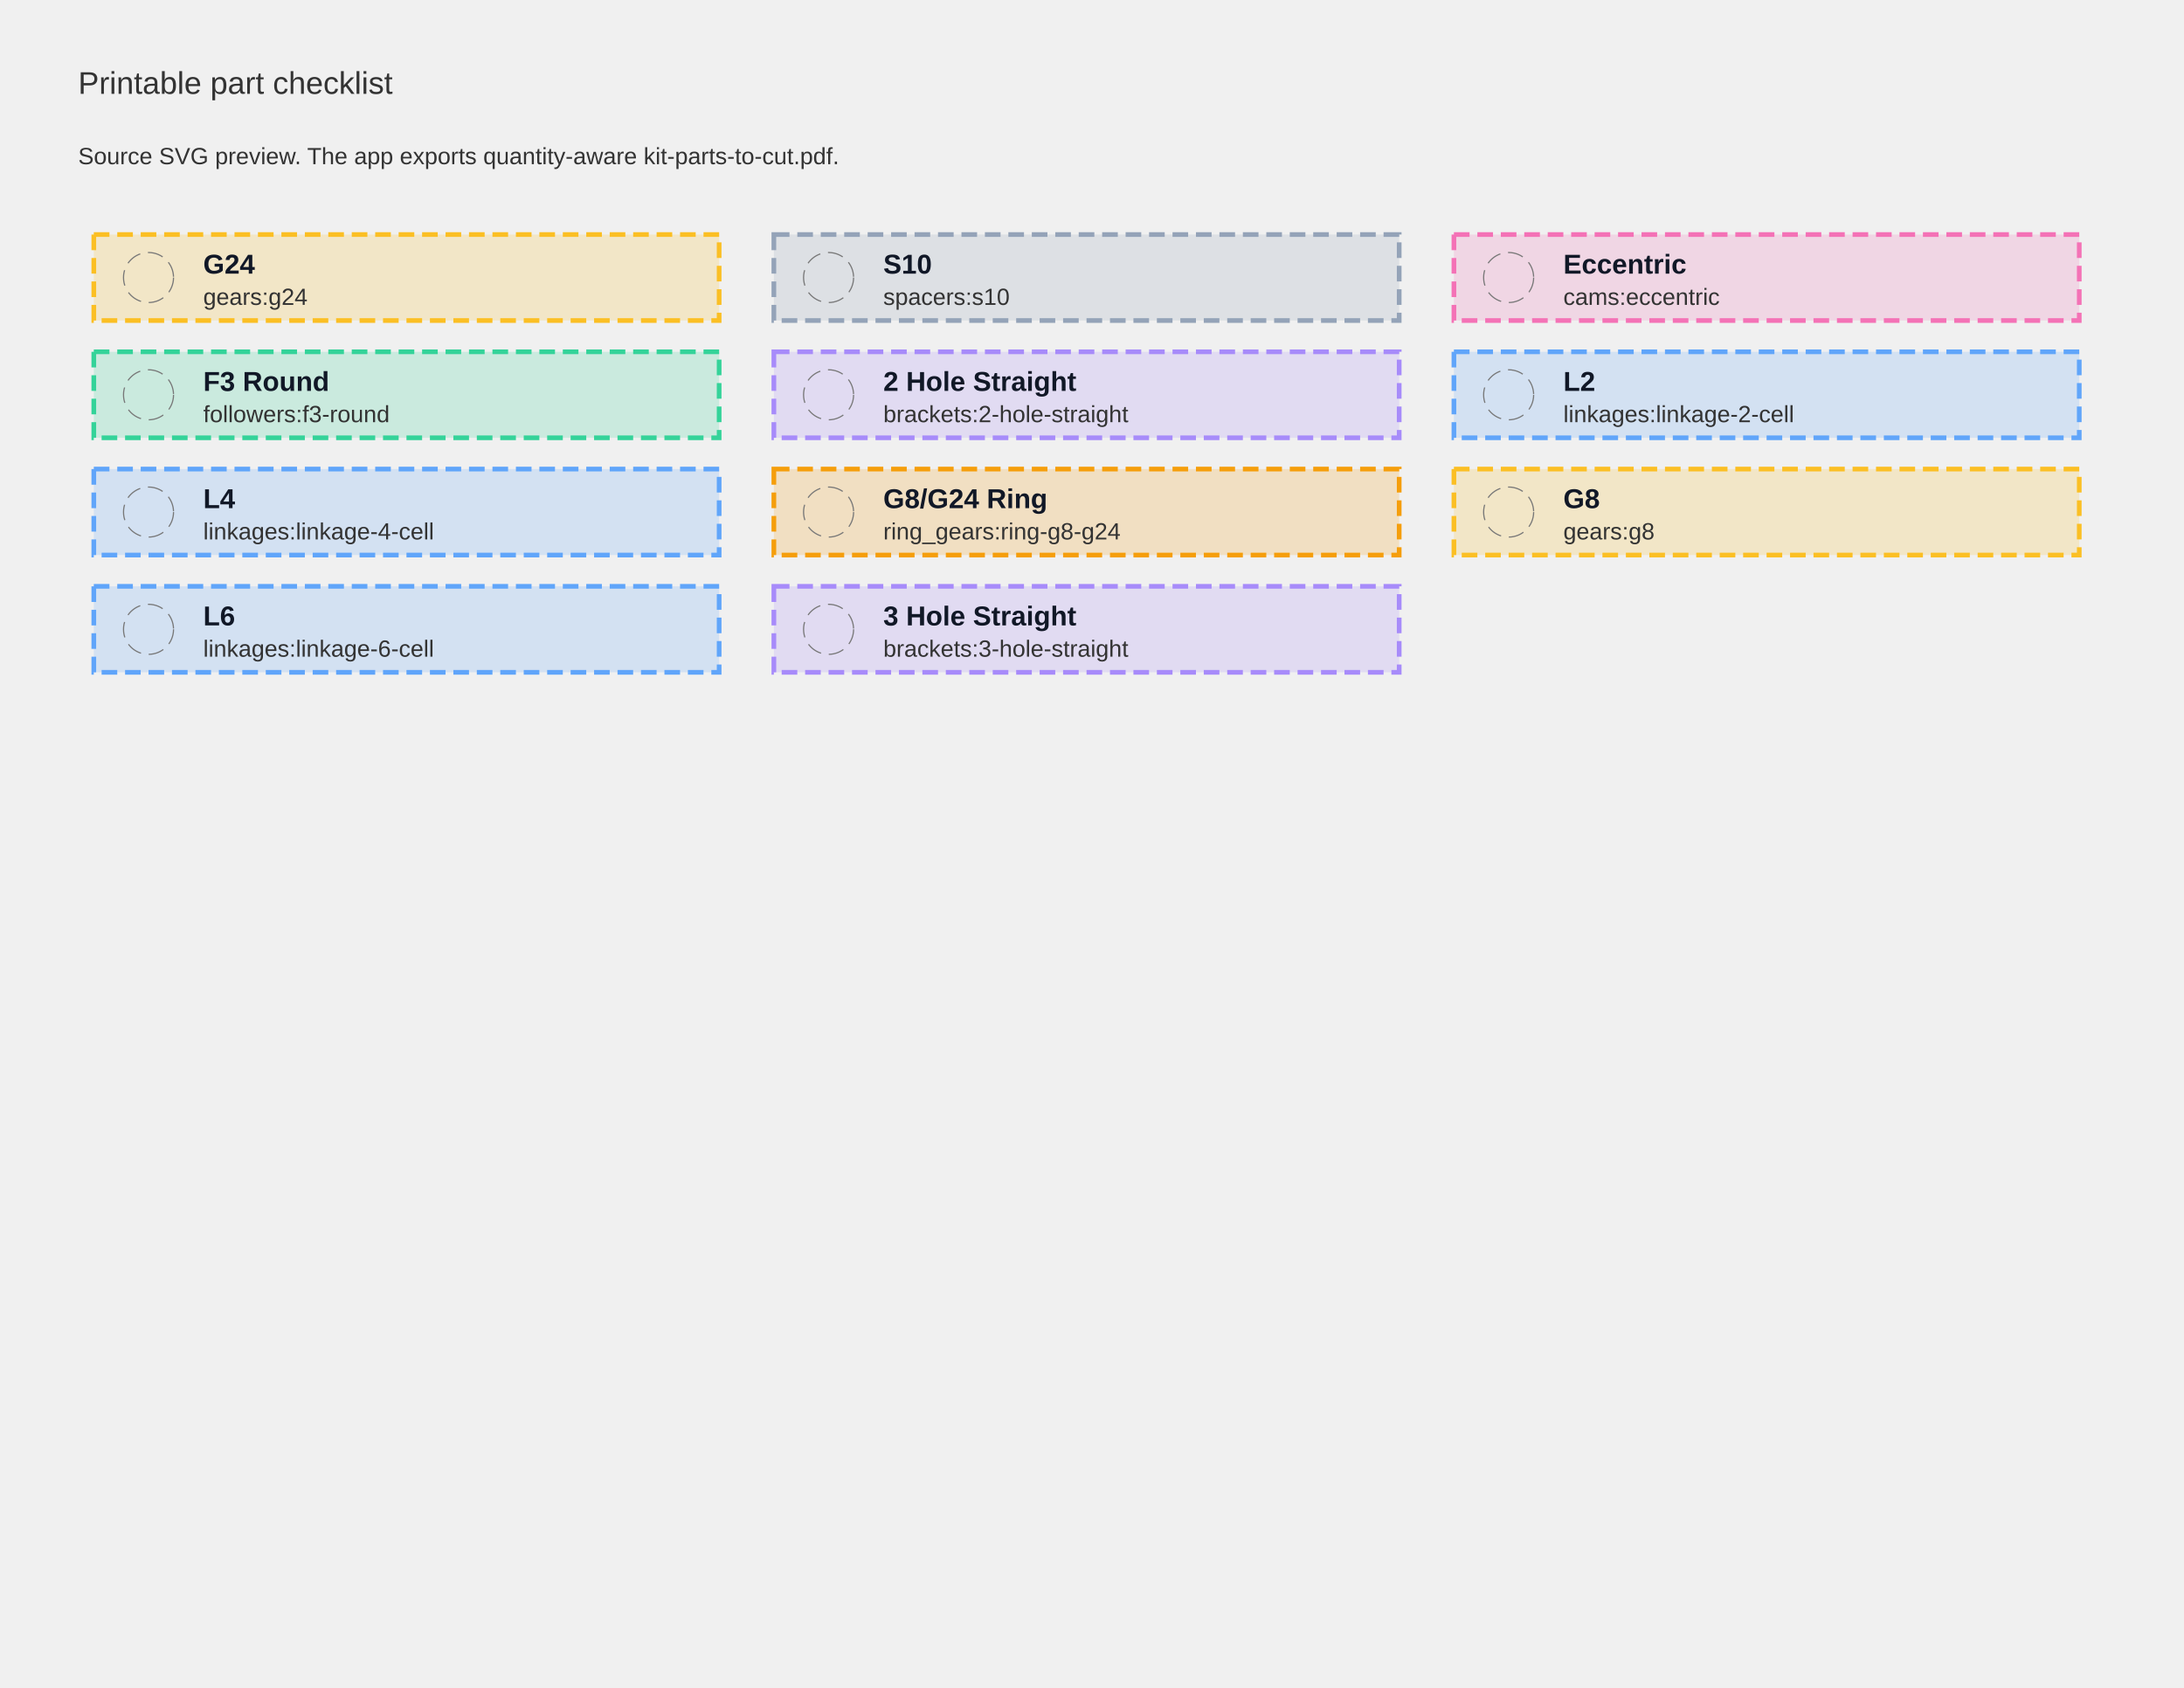
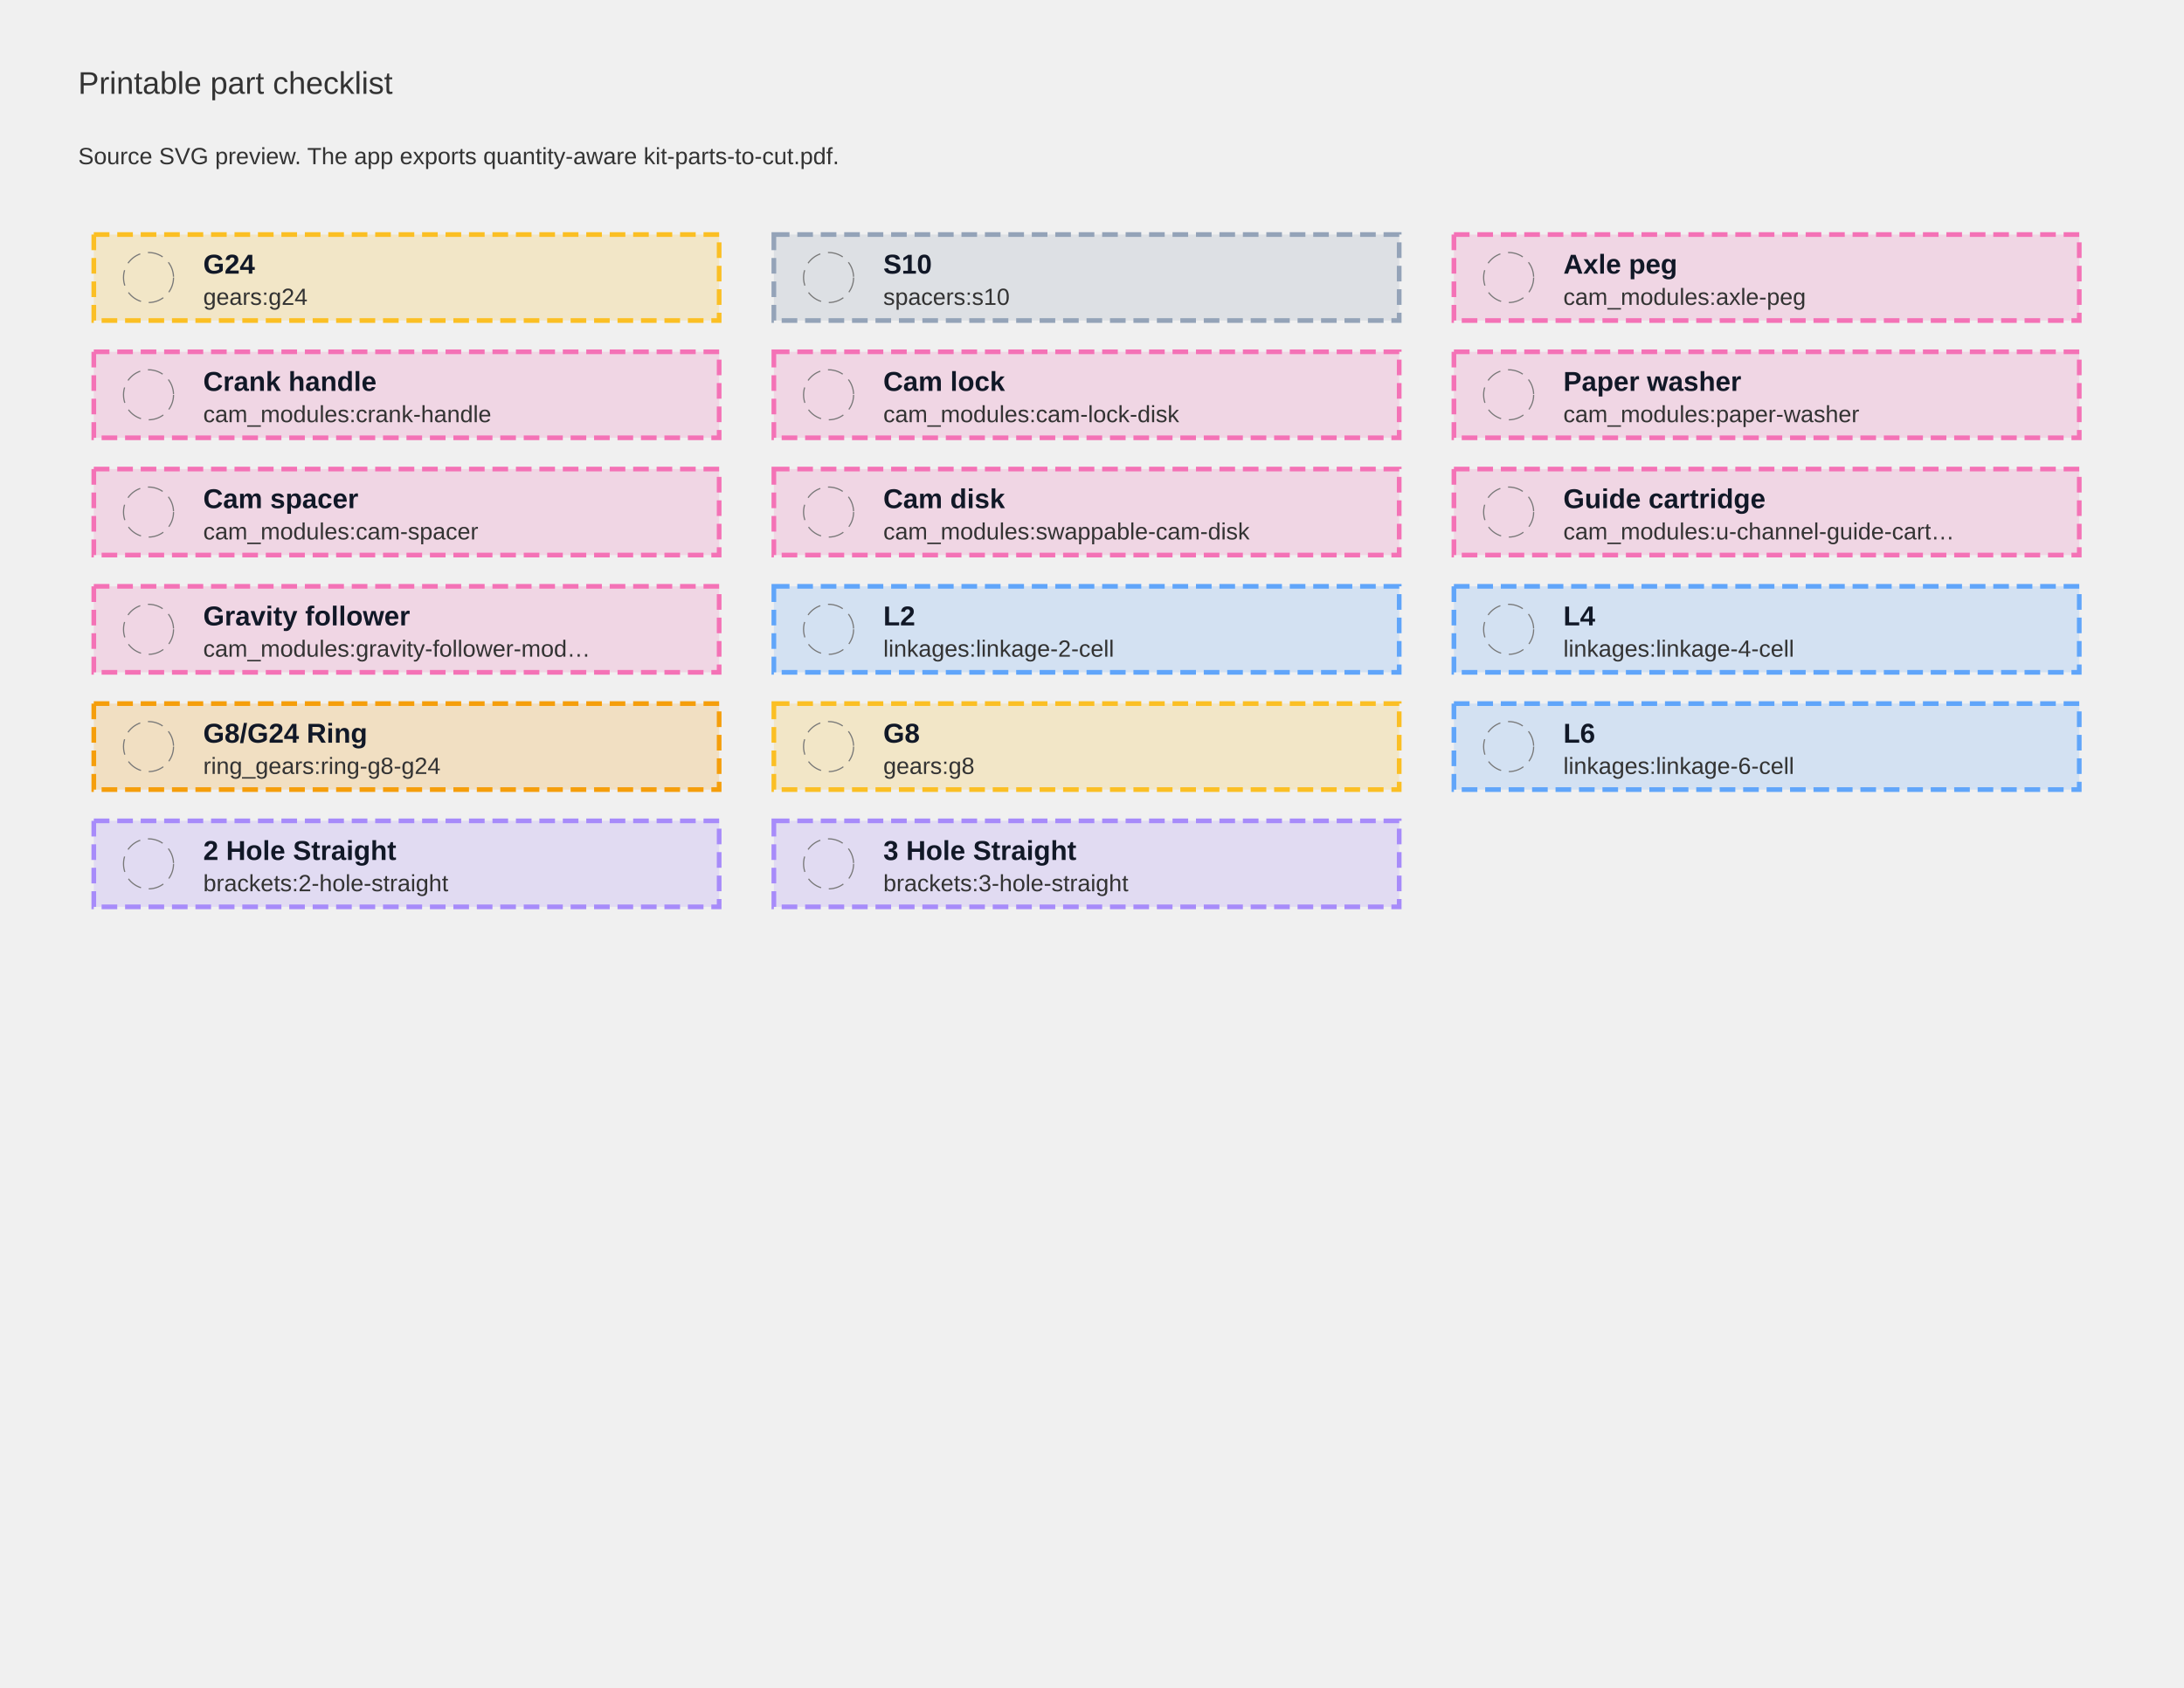
<svg xmlns="http://www.w3.org/2000/svg" version="1.1" width="279.4mm" height="215.9mm" viewBox="0 0 279.4 215.9" data-profile-key="motionsmith-ms4n" data-grid-pitch-mm="20" data-hole-diameter-mm="4">
  <defs>
    <style>
      .cut { fill: none; stroke: #ed1c24; stroke-width: 0.25; stroke-miterlimit: 10; }
      .drill { fill: none; stroke: #0071bc; stroke-width: 0.2; stroke-miterlimit: 10; }
      .score { fill: none; stroke: #777777; stroke-width: 0.15; stroke-dasharray: 2 1; }
      .label { fill: #333333; font-family: Arial, Helvetica, sans-serif; font-size: 4px; }
      .engrave { fill: #008000; font-family: Arial, Helvetica, sans-serif; font-size: 3.2px; font-weight: bold; }
      .tiny { fill: #333333; font-family: Arial, Helvetica, sans-serif; font-size: 3px; }
      .small { fill: #333333; font-family: Arial, Helvetica, sans-serif; font-size: 3.6px; }
      .step-title { fill: #111827; font-family: Arial, Helvetica, sans-serif; font-size: 5px; font-weight: bold; }
      .part-card-label { fill: #111827; font-family: Arial, Helvetica, sans-serif; font-size: 3.5px; font-weight: bold; }
      .coord-label { fill: #111827; font-family: Arial, Helvetica, sans-serif; font-size: 6px; font-weight: bold; }
      .paper { fill: #ffffff; stroke: none; }
    </style>
  </defs>
  <text x="10" y="12" class="label" text-anchor="start">Printable part checklist</text>
  <text x="10" y="21" class="tiny" text-anchor="start">Source SVG preview. The app exports quantity-aware kit-parts-to-cut.pdf.</text>
  <rect x="12" y="30" width="80" height="11" class="score part-card" style="fill:#fbbf24;fill-opacity:0.2;stroke:#fbbf24;stroke-width:0.6" data-part-key="gears:g24" data-part-index="1" />
  <circle cx="19" cy="35.5" r="3.2" class="score part-token" data-part-key="gears:g24" data-part-index="1" />
  <text x="26" y="35" class="part-card-label" text-anchor="start">G24</text>
  <text x="26" y="39" class="tiny" text-anchor="start">gears:g24</text>
  <rect x="99" y="30" width="80" height="11" class="score part-card" style="fill:#94a3b8;fill-opacity:0.2;stroke:#94a3b8;stroke-width:0.6" data-part-key="spacers:s10" data-part-index="2" />
  <circle cx="106" cy="35.5" r="3.2" class="score part-token" data-part-key="spacers:s10" data-part-index="2" />
  <text x="113" y="35" class="part-card-label" text-anchor="start">S10</text>
  <text x="113" y="39" class="tiny" text-anchor="start">spacers:s10</text>
-   <rect x="186" y="30" width="80" height="11" class="score part-card" style="fill:#f472b6;fill-opacity:0.2;stroke:#f472b6;stroke-width:0.6" data-part-key="cams:eccentric" data-part-index="3" />
-   <circle cx="193" cy="35.5" r="3.2" class="score part-token" data-part-key="cams:eccentric" data-part-index="3" />
-   <text x="200" y="35" class="part-card-label" text-anchor="start">Eccentric</text>
-   <text x="200" y="39" class="tiny" text-anchor="start">cams:eccentric</text>
-   <rect x="12" y="45" width="80" height="11" class="score part-card" style="fill:#34d399;fill-opacity:0.2;stroke:#34d399;stroke-width:0.6" data-part-key="followers:f3-round" data-part-index="4" />
-   <circle cx="19" cy="50.5" r="3.2" class="score part-token" data-part-key="followers:f3-round" data-part-index="4" />
-   <text x="26" y="50" class="part-card-label" text-anchor="start">F3 Round</text>
-   <text x="26" y="54" class="tiny" text-anchor="start">followers:f3-round</text>
-   <rect x="99" y="45" width="80" height="11" class="score part-card" style="fill:#a78bfa;fill-opacity:0.2;stroke:#a78bfa;stroke-width:0.6" data-part-key="brackets:2-hole-straight" data-part-index="5" />
-   <circle cx="106" cy="50.5" r="3.2" class="score part-token" data-part-key="brackets:2-hole-straight" data-part-index="5" />
-   <text x="113" y="50" class="part-card-label" text-anchor="start">2 Hole Straight</text>
-   <text x="113" y="54" class="tiny" text-anchor="start">brackets:2-hole-straight</text>
-   <rect x="186" y="45" width="80" height="11" class="score part-card" style="fill:#60a5fa;fill-opacity:0.2;stroke:#60a5fa;stroke-width:0.6" data-part-key="linkages:linkage-2-cell" data-part-index="6" />
-   <circle cx="193" cy="50.5" r="3.2" class="score part-token" data-part-key="linkages:linkage-2-cell" data-part-index="6" />
-   <text x="200" y="50" class="part-card-label" text-anchor="start">L2</text>
-   <text x="200" y="54" class="tiny" text-anchor="start">linkages:linkage-2-cell</text>
-   <rect x="12" y="60" width="80" height="11" class="score part-card" style="fill:#60a5fa;fill-opacity:0.2;stroke:#60a5fa;stroke-width:0.6" data-part-key="linkages:linkage-4-cell" data-part-index="7" />
-   <circle cx="19" cy="65.5" r="3.2" class="score part-token" data-part-key="linkages:linkage-4-cell" data-part-index="7" />
-   <text x="26" y="65" class="part-card-label" text-anchor="start">L4</text>
-   <text x="26" y="69" class="tiny" text-anchor="start">linkages:linkage-4-cell</text>
-   <rect x="99" y="60" width="80" height="11" class="score part-card" style="fill:#f59e0b;fill-opacity:0.2;stroke:#f59e0b;stroke-width:0.6" data-part-key="ring_gears:ring-g8-g24" data-part-index="8" />
-   <circle cx="106" cy="65.5" r="3.2" class="score part-token" data-part-key="ring_gears:ring-g8-g24" data-part-index="8" />
-   <text x="113" y="65" class="part-card-label" text-anchor="start">G8/G24 Ring</text>
-   <text x="113" y="69" class="tiny" text-anchor="start">ring_gears:ring-g8-g24</text>
-   <rect x="186" y="60" width="80" height="11" class="score part-card" style="fill:#fbbf24;fill-opacity:0.2;stroke:#fbbf24;stroke-width:0.6" data-part-key="gears:g8" data-part-index="9" />
-   <circle cx="193" cy="65.5" r="3.2" class="score part-token" data-part-key="gears:g8" data-part-index="9" />
-   <text x="200" y="65" class="part-card-label" text-anchor="start">G8</text>
-   <text x="200" y="69" class="tiny" text-anchor="start">gears:g8</text>
-   <rect x="12" y="75" width="80" height="11" class="score part-card" style="fill:#60a5fa;fill-opacity:0.2;stroke:#60a5fa;stroke-width:0.6" data-part-key="linkages:linkage-6-cell" data-part-index="10" />
-   <circle cx="19" cy="80.5" r="3.2" class="score part-token" data-part-key="linkages:linkage-6-cell" data-part-index="10" />
-   <text x="26" y="80" class="part-card-label" text-anchor="start">L6</text>
-   <text x="26" y="84" class="tiny" text-anchor="start">linkages:linkage-6-cell</text>
-   <rect x="99" y="75" width="80" height="11" class="score part-card" style="fill:#a78bfa;fill-opacity:0.2;stroke:#a78bfa;stroke-width:0.6" data-part-key="brackets:3-hole-straight" data-part-index="11" />
-   <circle cx="106" cy="80.5" r="3.2" class="score part-token" data-part-key="brackets:3-hole-straight" data-part-index="11" />
-   <text x="113" y="80" class="part-card-label" text-anchor="start">3 Hole Straight</text>
-   <text x="113" y="84" class="tiny" text-anchor="start">brackets:3-hole-straight</text>
+   <rect x="186" y="30" width="80" height="11" class="score part-card" style="fill:#f472b6;fill-opacity:0.2;stroke:#f472b6;stroke-width:0.6" data-part-key="cam_modules:axle-peg" data-part-index="3" />
+   <circle cx="193" cy="35.5" r="3.2" class="score part-token" data-part-key="cam_modules:axle-peg" data-part-index="3" />
+   <text x="200" y="35" class="part-card-label" text-anchor="start">Axle peg</text>
+   <text x="200" y="39" class="tiny" text-anchor="start">cam_modules:axle-peg</text>
+   <rect x="12" y="45" width="80" height="11" class="score part-card" style="fill:#f472b6;fill-opacity:0.2;stroke:#f472b6;stroke-width:0.6" data-part-key="cam_modules:crank-handle" data-part-index="4" />
+   <circle cx="19" cy="50.5" r="3.2" class="score part-token" data-part-key="cam_modules:crank-handle" data-part-index="4" />
+   <text x="26" y="50" class="part-card-label" text-anchor="start">Crank handle</text>
+   <text x="26" y="54" class="tiny" text-anchor="start">cam_modules:crank-handle</text>
+   <rect x="99" y="45" width="80" height="11" class="score part-card" style="fill:#f472b6;fill-opacity:0.2;stroke:#f472b6;stroke-width:0.6" data-part-key="cam_modules:cam-lock-disk" data-part-index="5" />
+   <circle cx="106" cy="50.5" r="3.2" class="score part-token" data-part-key="cam_modules:cam-lock-disk" data-part-index="5" />
+   <text x="113" y="50" class="part-card-label" text-anchor="start">Cam lock</text>
+   <text x="113" y="54" class="tiny" text-anchor="start">cam_modules:cam-lock-disk</text>
+   <rect x="186" y="45" width="80" height="11" class="score part-card" style="fill:#f472b6;fill-opacity:0.2;stroke:#f472b6;stroke-width:0.6" data-part-key="cam_modules:paper-washer" data-part-index="6" />
+   <circle cx="193" cy="50.5" r="3.2" class="score part-token" data-part-key="cam_modules:paper-washer" data-part-index="6" />
+   <text x="200" y="50" class="part-card-label" text-anchor="start">Paper washer</text>
+   <text x="200" y="54" class="tiny" text-anchor="start">cam_modules:paper-washer</text>
+   <rect x="12" y="60" width="80" height="11" class="score part-card" style="fill:#f472b6;fill-opacity:0.2;stroke:#f472b6;stroke-width:0.6" data-part-key="cam_modules:cam-spacer" data-part-index="7" />
+   <circle cx="19" cy="65.5" r="3.2" class="score part-token" data-part-key="cam_modules:cam-spacer" data-part-index="7" />
+   <text x="26" y="65" class="part-card-label" text-anchor="start">Cam spacer</text>
+   <text x="26" y="69" class="tiny" text-anchor="start">cam_modules:cam-spacer</text>
+   <rect x="99" y="60" width="80" height="11" class="score part-card" style="fill:#f472b6;fill-opacity:0.2;stroke:#f472b6;stroke-width:0.6" data-part-key="cam_modules:swappable-cam-disk" data-part-index="8" />
+   <circle cx="106" cy="65.5" r="3.2" class="score part-token" data-part-key="cam_modules:swappable-cam-disk" data-part-index="8" />
+   <text x="113" y="65" class="part-card-label" text-anchor="start">Cam disk</text>
+   <text x="113" y="69" class="tiny" text-anchor="start">cam_modules:swappable-cam-disk</text>
+   <rect x="186" y="60" width="80" height="11" class="score part-card" style="fill:#f472b6;fill-opacity:0.2;stroke:#f472b6;stroke-width:0.6" data-part-key="cam_modules:u-channel-guide-cartridge" data-part-index="9" />
+   <circle cx="193" cy="65.5" r="3.2" class="score part-token" data-part-key="cam_modules:u-channel-guide-cartridge" data-part-index="9" />
+   <text x="200" y="65" class="part-card-label" text-anchor="start">Guide cartridge</text>
+   <text x="200" y="69" class="tiny" text-anchor="start">cam_modules:u-channel-guide-cart…</text>
+   <rect x="12" y="75" width="80" height="11" class="score part-card" style="fill:#f472b6;fill-opacity:0.2;stroke:#f472b6;stroke-width:0.6" data-part-key="cam_modules:gravity-follower-module" data-part-index="10" />
+   <circle cx="19" cy="80.5" r="3.2" class="score part-token" data-part-key="cam_modules:gravity-follower-module" data-part-index="10" />
+   <text x="26" y="80" class="part-card-label" text-anchor="start">Gravity follower</text>
+   <text x="26" y="84" class="tiny" text-anchor="start">cam_modules:gravity-follower-mod…</text>
+   <rect x="99" y="75" width="80" height="11" class="score part-card" style="fill:#60a5fa;fill-opacity:0.2;stroke:#60a5fa;stroke-width:0.6" data-part-key="linkages:linkage-2-cell" data-part-index="11" />
+   <circle cx="106" cy="80.5" r="3.2" class="score part-token" data-part-key="linkages:linkage-2-cell" data-part-index="11" />
+   <text x="113" y="80" class="part-card-label" text-anchor="start">L2</text>
+   <text x="113" y="84" class="tiny" text-anchor="start">linkages:linkage-2-cell</text>
+   <rect x="186" y="75" width="80" height="11" class="score part-card" style="fill:#60a5fa;fill-opacity:0.2;stroke:#60a5fa;stroke-width:0.6" data-part-key="linkages:linkage-4-cell" data-part-index="12" />
+   <circle cx="193" cy="80.5" r="3.2" class="score part-token" data-part-key="linkages:linkage-4-cell" data-part-index="12" />
+   <text x="200" y="80" class="part-card-label" text-anchor="start">L4</text>
+   <text x="200" y="84" class="tiny" text-anchor="start">linkages:linkage-4-cell</text>
+   <rect x="12" y="90" width="80" height="11" class="score part-card" style="fill:#f59e0b;fill-opacity:0.2;stroke:#f59e0b;stroke-width:0.6" data-part-key="ring_gears:ring-g8-g24" data-part-index="13" />
+   <circle cx="19" cy="95.5" r="3.2" class="score part-token" data-part-key="ring_gears:ring-g8-g24" data-part-index="13" />
+   <text x="26" y="95" class="part-card-label" text-anchor="start">G8/G24 Ring</text>
+   <text x="26" y="99" class="tiny" text-anchor="start">ring_gears:ring-g8-g24</text>
+   <rect x="99" y="90" width="80" height="11" class="score part-card" style="fill:#fbbf24;fill-opacity:0.2;stroke:#fbbf24;stroke-width:0.6" data-part-key="gears:g8" data-part-index="14" />
+   <circle cx="106" cy="95.5" r="3.2" class="score part-token" data-part-key="gears:g8" data-part-index="14" />
+   <text x="113" y="95" class="part-card-label" text-anchor="start">G8</text>
+   <text x="113" y="99" class="tiny" text-anchor="start">gears:g8</text>
+   <rect x="186" y="90" width="80" height="11" class="score part-card" style="fill:#60a5fa;fill-opacity:0.2;stroke:#60a5fa;stroke-width:0.6" data-part-key="linkages:linkage-6-cell" data-part-index="15" />
+   <circle cx="193" cy="95.5" r="3.2" class="score part-token" data-part-key="linkages:linkage-6-cell" data-part-index="15" />
+   <text x="200" y="95" class="part-card-label" text-anchor="start">L6</text>
+   <text x="200" y="99" class="tiny" text-anchor="start">linkages:linkage-6-cell</text>
+   <rect x="12" y="105" width="80" height="11" class="score part-card" style="fill:#a78bfa;fill-opacity:0.2;stroke:#a78bfa;stroke-width:0.6" data-part-key="brackets:2-hole-straight" data-part-index="16" />
+   <circle cx="19" cy="110.5" r="3.2" class="score part-token" data-part-key="brackets:2-hole-straight" data-part-index="16" />
+   <text x="26" y="110" class="part-card-label" text-anchor="start">2 Hole Straight</text>
+   <text x="26" y="114" class="tiny" text-anchor="start">brackets:2-hole-straight</text>
+   <rect x="99" y="105" width="80" height="11" class="score part-card" style="fill:#a78bfa;fill-opacity:0.2;stroke:#a78bfa;stroke-width:0.6" data-part-key="brackets:3-hole-straight" data-part-index="17" />
+   <circle cx="106" cy="110.5" r="3.2" class="score part-token" data-part-key="brackets:3-hole-straight" data-part-index="17" />
+   <text x="113" y="110" class="part-card-label" text-anchor="start">3 Hole Straight</text>
+   <text x="113" y="114" class="tiny" text-anchor="start">brackets:3-hole-straight</text>
</svg>
